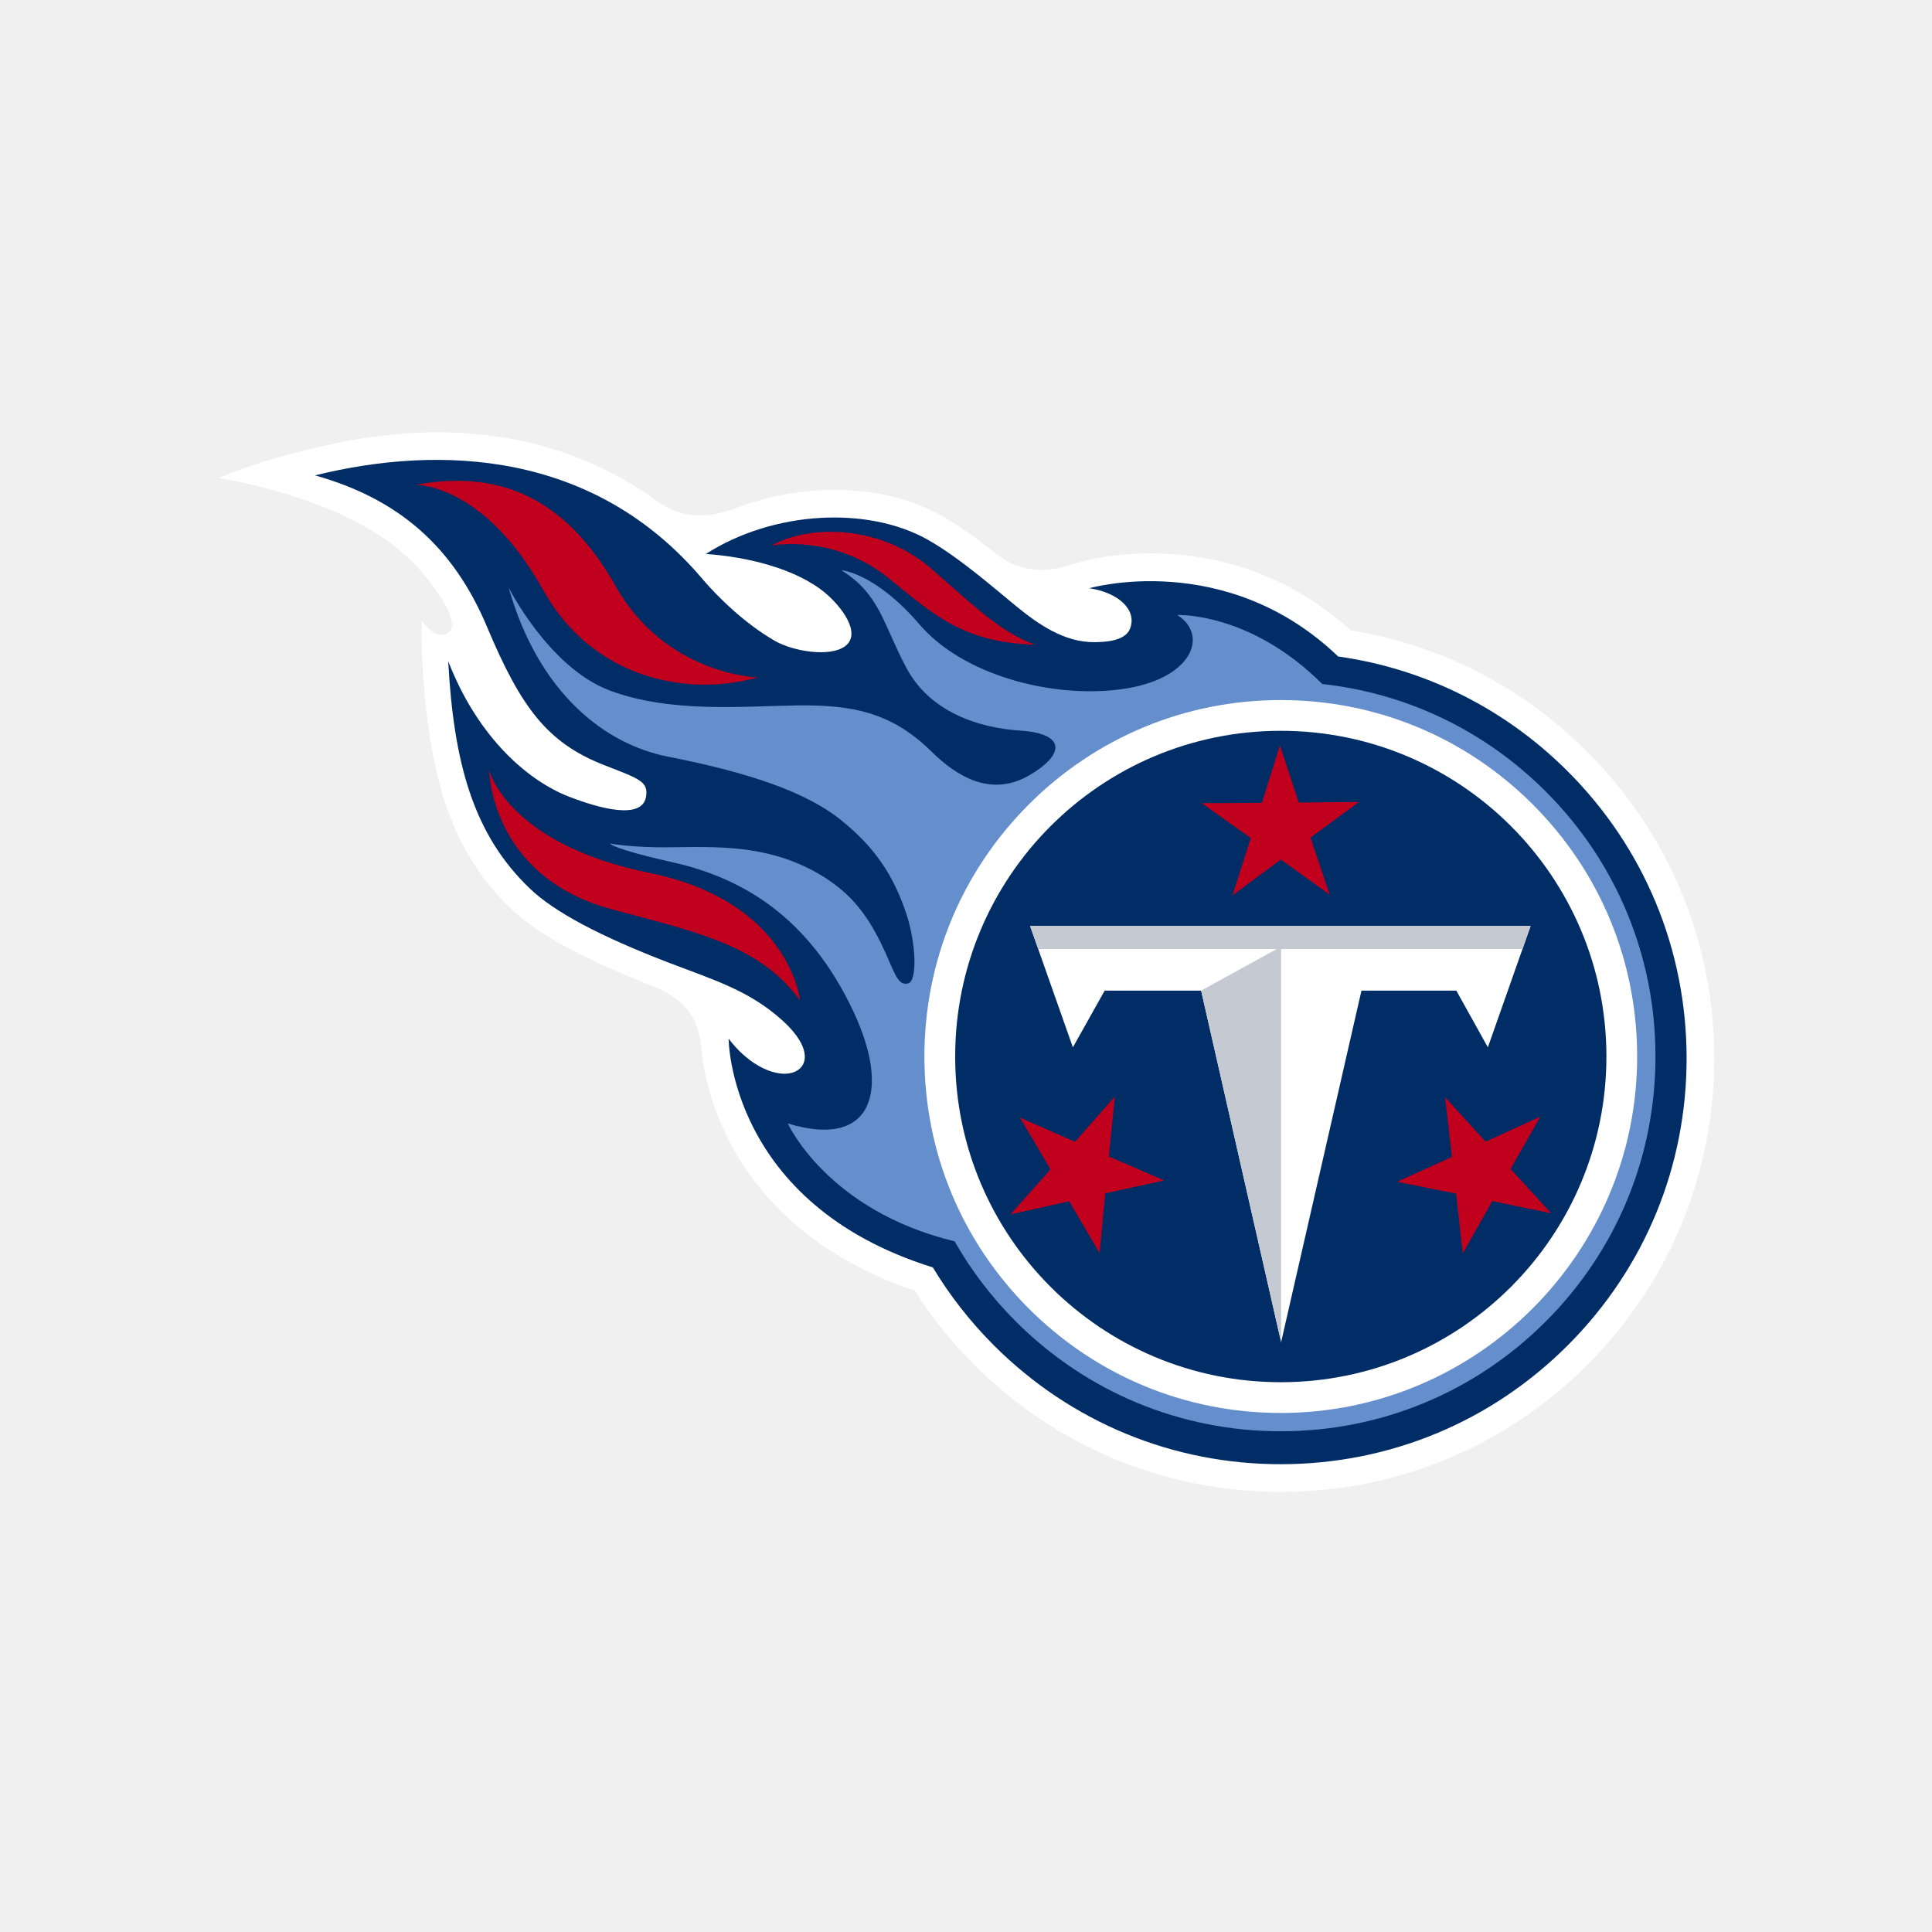
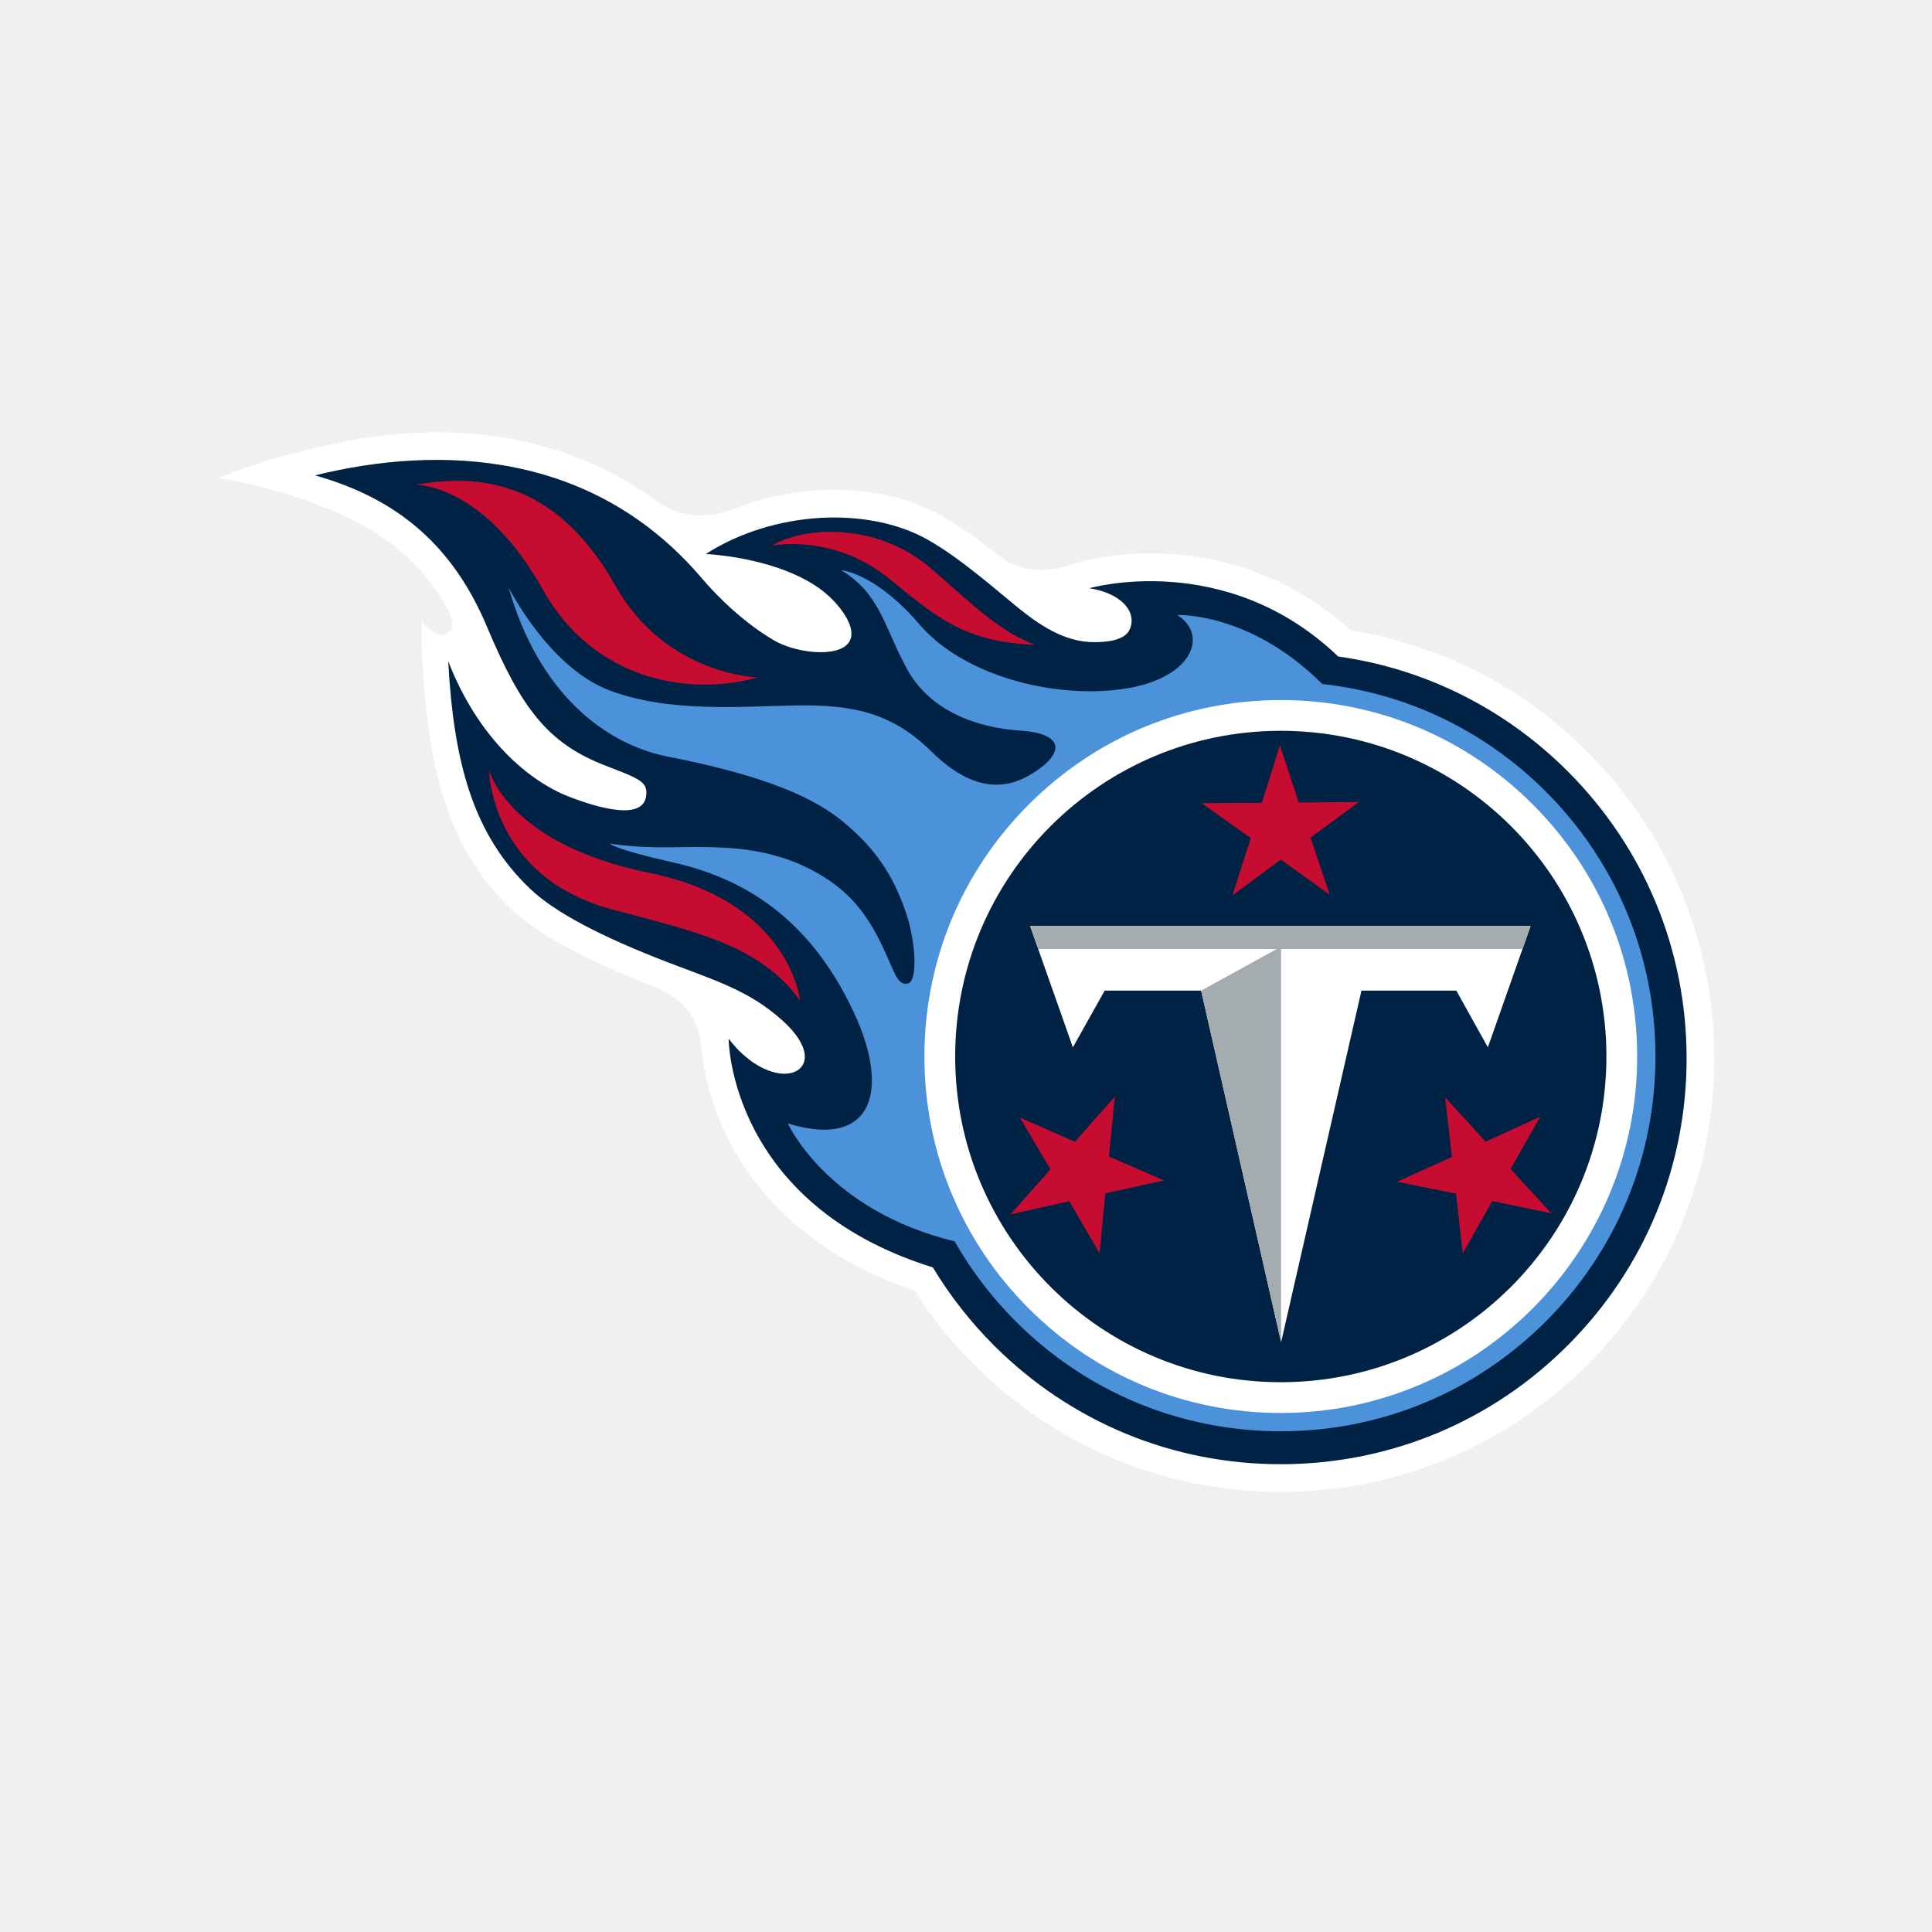
- <svg xmlns="http://www.w3.org/2000/svg" width="512" height="512" viewBox="0 0 512 512" version="1.1">
-   <g stroke="none" stroke-width="1" fill="none">
+ <svg xmlns="http://www.w3.org/2000/svg" width="512" height="512" viewBox="0 0 512 512">
+   <g fill="none">
    <path d="M185.953 278.378c.39 4.646 2.043 13.912 7.408 24.24 6.605 12.768 20.472 29.777 49.048 39.406 4.537 7.134 9.876 13.784 15.917 19.801 21.728 21.671 50.591 33.574 81.276 33.536 30.674-.046 59.502-12.039 81.175-33.766 21.646-21.735 33.567-50.599 33.522-81.297-.051-30.689-12.042-59.517-33.771-81.184-17.212-17.162-38.802-28.213-62.56-32.046-32.154-29.128-69.712-18.689-71.309-18.218l-2.365.68c-11.549 3.848-17.516-.558-21.388-3.591-4.295-3.359-8.969-6.776-13.486-9.324-15.343-8.628-37.147-8.938-55.511-1.54-12.095 4.138-18.185-1.197-21.804-3.689-23.949-16.532-53.406-20.477-84.658-13.593-21.04 4.628-29.447 8.921-29.447 8.921s14.41 2.086 29.466 8.375c12.365 5.176 22.203 11.808 29.643 23.708 0 0 4.679 6.892 1.636 8.921-3.397 2.272-6.963-3.291-6.963-3.291-.113 3.992-.103 7.985.152 11 1.739 31.768 8.215 50.858 23.54 65.433 6.964 6.642 18.722 13.087 36.902 20.233 8.293 3.321 12.768 7.563 13.576 17.283" fill="#fff" />
-     <path d="M415.362 204.305c-16.668-16.619-37.823-27.105-60.731-30.327-29.837-28.563-65.946-18.086-65.946-18.086 7.654 1.133 12.734 5.694 10.778 10.739-1.306 3.347-6.862 3.523-9.391 3.548-8.072.086-15.025-4.856-20.582-9.377-5.782-4.704-15.216-13.04-23.663-17.794-15.723-8.858-40.708-7.748-58.768 3.796 10.805.737 23.804 3.842 31.558 10.265 4.335 3.59 9.857 10.801 5.343 14.184-3.977 2.952-13.723 1.416-18.672-1.451-7.891-4.564-14.983-11.473-19.246-16.489-28.602-33.706-69.136-35.582-102.568-27.334 21.942 6.161 36.581 18.664 45.621 40.204 9.047 21.549 16.077 30.717 30.973 36.562 9.327 3.655 11.848 4.328 11.122 8.463-1.079 6.058-12.125 3.143-20.552-.143-10.267-4.005-23.798-15.086-31.858-35.847 1.464 26.875 6.589 45.931 21.732 60.345 6.431 6.114 18.253 12.451 36.744 19.571 11.813 4.535 21.15 7.28 29.944 15.168 10.257 9.188 5.881 15.26-.914 14.109-7.7-1.297-13.193-9.163-13.193-9.163s.011 43.78 54.123 60.632c4.501 7.469 9.952 14.442 16.281 20.766 20.349 20.276 47.369 31.44 76.088 31.384 28.732-.04 55.716-11.271 75.99-31.61 20.294-20.344 31.437-47.365 31.391-76.101-.05-28.738-11.261-55.728-31.603-76.012" fill="#002D65" />
-     <path d="M409.638 209.754c-16.145-16.138-36.846-26.034-59.219-28.486-19.235-19.177-38.431-18.284-38.431-18.284 8.42 5.287 4.088 17.051-14.657 19.645-18.564 2.556-42.138-3.727-53.612-17.102-11.832-13.787-20.761-14.42-20.761-14.42 10.253 6.419 10.991 14.117 17.219 25.838 6.229 11.726 19.049 15.939 30.226 16.676 11.772.767 12.047 6.097 2.567 11.729-10.352 6.136-19.515.33-26.171-6.224-10.515-10.37-20.988-12.37-35.464-12.182-14.464.188-33.602 2.086-49.739-3.953-16.145-6.046-26.809-27.303-26.809-27.303 8.003 28.221 25.736 41.596 42.202 44.825 21.759 4.274 36.789 9.447 45.999 16.9 8.981 7.289 13.759 14.564 17.148 24.588 2.602 7.728 3.073 18.002.495 18.621-2.993.716-3.618-3.424-7.152-10.628-3.902-7.963-8.573-14.2-17.961-19.228-12.749-6.797-25.213-6.401-37.929-6.228-10.073.147-15.978-1.009-15.978-1.009s.423 1.354 16.834 5.038c18.29 4.112 35.964 14.419 47.745 39.545 10.007 21.371 4.776 36.418-17.411 29.617 0 0 10.372 23.037 44.213 31.244 4.365 7.68 9.799 14.812 16.217 21.235 18.763 18.755 43.692 29.095 70.212 29.095 26.525 0 51.462-10.338 70.217-29.095 18.756-18.757 29.079-43.695 29.079-70.227.002-26.532-10.32-51.468-29.078-70.226" fill="#648FCC" />
+     <path d="M415.362 204.305c-16.668-16.619-37.823-27.105-60.731-30.327-29.837-28.563-65.946-18.086-65.946-18.086 7.654 1.133 12.734 5.694 10.778 10.739-1.306 3.347-6.862 3.523-9.391 3.548-8.072.086-15.025-4.856-20.582-9.377-5.782-4.704-15.216-13.04-23.663-17.794-15.723-8.858-40.708-7.748-58.768 3.796 10.805.737 23.804 3.842 31.558 10.265 4.335 3.59 9.857 10.801 5.343 14.184-3.977 2.952-13.723 1.416-18.672-1.451-7.891-4.564-14.983-11.473-19.246-16.489-28.602-33.706-69.136-35.582-102.568-27.334 21.942 6.161 36.581 18.664 45.621 40.204 9.047 21.549 16.077 30.717 30.973 36.562 9.327 3.655 11.848 4.328 11.122 8.463-1.079 6.058-12.125 3.143-20.552-.143-10.267-4.005-23.798-15.086-31.858-35.847 1.464 26.875 6.589 45.931 21.732 60.345 6.431 6.114 18.253 12.451 36.744 19.571 11.813 4.535 21.15 7.28 29.944 15.168 10.257 9.188 5.881 15.26-.914 14.109-7.7-1.297-13.193-9.163-13.193-9.163s.011 43.78 54.123 60.632c4.501 7.469 9.952 14.442 16.281 20.766 20.349 20.276 47.369 31.44 76.088 31.384 28.732-.04 55.716-11.271 75.99-31.61 20.294-20.344 31.437-47.365 31.391-76.101-.05-28.738-11.261-55.728-31.603-76.012" fill="#024" />
+     <path d="M409.638 209.754c-16.145-16.138-36.846-26.034-59.219-28.486-19.235-19.177-38.431-18.284-38.431-18.284 8.42 5.287 4.088 17.051-14.657 19.645-18.564 2.556-42.138-3.727-53.612-17.102-11.832-13.787-20.761-14.42-20.761-14.42 10.253 6.419 10.991 14.117 17.219 25.838 6.229 11.726 19.049 15.939 30.226 16.676 11.772.767 12.047 6.097 2.567 11.729-10.352 6.136-19.515.33-26.171-6.224-10.515-10.37-20.988-12.37-35.464-12.182-14.464.188-33.602 2.086-49.739-3.953-16.145-6.046-26.809-27.303-26.809-27.303 8.003 28.221 25.736 41.596 42.202 44.825 21.759 4.274 36.789 9.447 45.999 16.9 8.981 7.289 13.759 14.564 17.148 24.588 2.602 7.728 3.073 18.002.495 18.621-2.993.716-3.618-3.424-7.152-10.628-3.902-7.963-8.573-14.2-17.961-19.228-12.749-6.797-25.213-6.401-37.929-6.228-10.073.147-15.978-1.009-15.978-1.009s.423 1.354 16.834 5.038c18.29 4.112 35.964 14.419 47.745 39.545 10.007 21.371 4.776 36.418-17.411 29.617 0 0 10.372 23.037 44.213 31.244 4.365 7.68 9.799 14.812 16.217 21.235 18.763 18.755 43.692 29.095 70.212 29.095 26.525 0 51.462-10.338 70.217-29.095 18.756-18.757 29.079-43.695 29.079-70.227.002-26.532-10.32-51.468-29.078-70.226" fill="#4B92DB" />
    <path d="M339.42 185.522c25.23 0 48.949 9.825 66.783 27.666 17.838 17.838 27.66 41.563 27.66 66.796 0 52.092-42.375 94.467-94.444 94.467-25.213 0-48.939-9.836-66.781-27.676-17.833-17.84-27.66-41.558-27.66-66.79 0-25.233 9.828-48.958 27.66-66.796 17.844-17.841 41.568-27.666 66.781-27.666" fill="#fff" />
-     <path d="M339.552 366.301c-47.659.07-86.358-38.522-86.421-86.184-.069-47.678 38.501-86.374 86.17-86.446 47.651-.07 86.344 38.523 86.414 86.181.07 47.677-38.514 86.376-86.164 86.45" fill="#002D65" />
+     <path d="M339.552 366.301c-47.659.07-86.358-38.522-86.421-86.184-.069-47.678 38.501-86.374 86.17-86.446 47.651-.07 86.344 38.523 86.414 86.181.07 47.677-38.514 86.376-86.164 86.45" fill="#024" />
    <path d="M318.311 262.523h-25.557l-8.43 15.028-11.335-32.146h132.631l-11.32 32.146-8.358-15.028h-25.141l-21.293 93.17-21.198-93.17" fill="#fff" />
-     <path d="M405.62 245.404h-132.631l2.147 6.085h63.238l-20.062 11.034 21.198 93.162v-104.196h63.965l2.147-6.085" fill="#C5C9D1" />
-     <path d="M274.305 170.857c-19.235-.555-27.073-8.174-39.01-17.774-14.629-11.743-30.84-8.48-30.84-8.48 9.709-5.552 28.802-5.784 42.56 6.281 12.284 10.776 18.321 16.62 27.289 19.973zm-164.167-42.375s17.997-.431 33.732 27.798c13.215 23.724 38.432 28.472 56.893 23.249 0 0-24.306-.628-37.62-24.211-13.586-24.105-31.564-30.795-53.005-26.837zm101.886 136.683s-2.553-26.237-39.94-33.841c-37.622-7.662-42.475-27.248-42.475-27.248s.25 28.257 32.638 36.935c22.617 6.056 39.201 9.541 49.777 24.155zm140.361-28.06l-5.082-15.127 12.854-9.454-15.956.156-5.012-15.16-4.787 15.237-15.957.087 13.013 9.256-4.855 15.206 12.816-9.511 12.965 9.31zm-56.946 53.503l-10.561 11.969-14.611-6.42 8.118 13.736-10.616 11.931 15.578-3.473 8.06 13.78 1.502-15.886 15.599-3.409-14.639-6.351 1.57-15.877zm74.786 22.58l15.649 3.148 1.755 15.872 7.84-13.905 15.636 3.236-10.797-11.751 7.904-13.872-14.517 6.635-10.737-11.807 1.814 15.855-14.548 6.589z" fill="#C0001D" />
+     <path d="M405.62 245.404h-132.631l2.147 6.085h63.238l-20.062 11.034 21.198 93.162v-104.196h63.965l2.147-6.085" fill="#A5ACAF" />
+     <path d="M274.305 170.857c-19.235-.555-27.073-8.174-39.01-17.774-14.629-11.743-30.84-8.48-30.84-8.48 9.709-5.552 28.802-5.784 42.56 6.281 12.284 10.776 18.321 16.62 27.289 19.973zm-164.167-42.375s17.997-.431 33.732 27.798c13.215 23.724 38.432 28.472 56.893 23.249 0 0-24.306-.628-37.62-24.211-13.586-24.105-31.564-30.795-53.005-26.837zm101.886 136.683s-2.553-26.237-39.94-33.841c-37.622-7.662-42.475-27.248-42.475-27.248s.25 28.257 32.638 36.935c22.617 6.056 39.201 9.541 49.777 24.155zm140.361-28.06l-5.082-15.127 12.854-9.454-15.956.156-5.012-15.16-4.787 15.237-15.957.087 13.013 9.256-4.855 15.206 12.816-9.511 12.965 9.31zm-56.946 53.503l-10.561 11.969-14.611-6.42 8.118 13.736-10.616 11.931 15.578-3.473 8.06 13.78 1.502-15.886 15.599-3.409-14.639-6.351 1.57-15.877zm74.786 22.58l15.649 3.148 1.755 15.872 7.84-13.905 15.636 3.236-10.797-11.751 7.904-13.872-14.517 6.635-10.737-11.807 1.814 15.855-14.548 6.589z" fill="#C60C30" />
  </g>
</svg>
